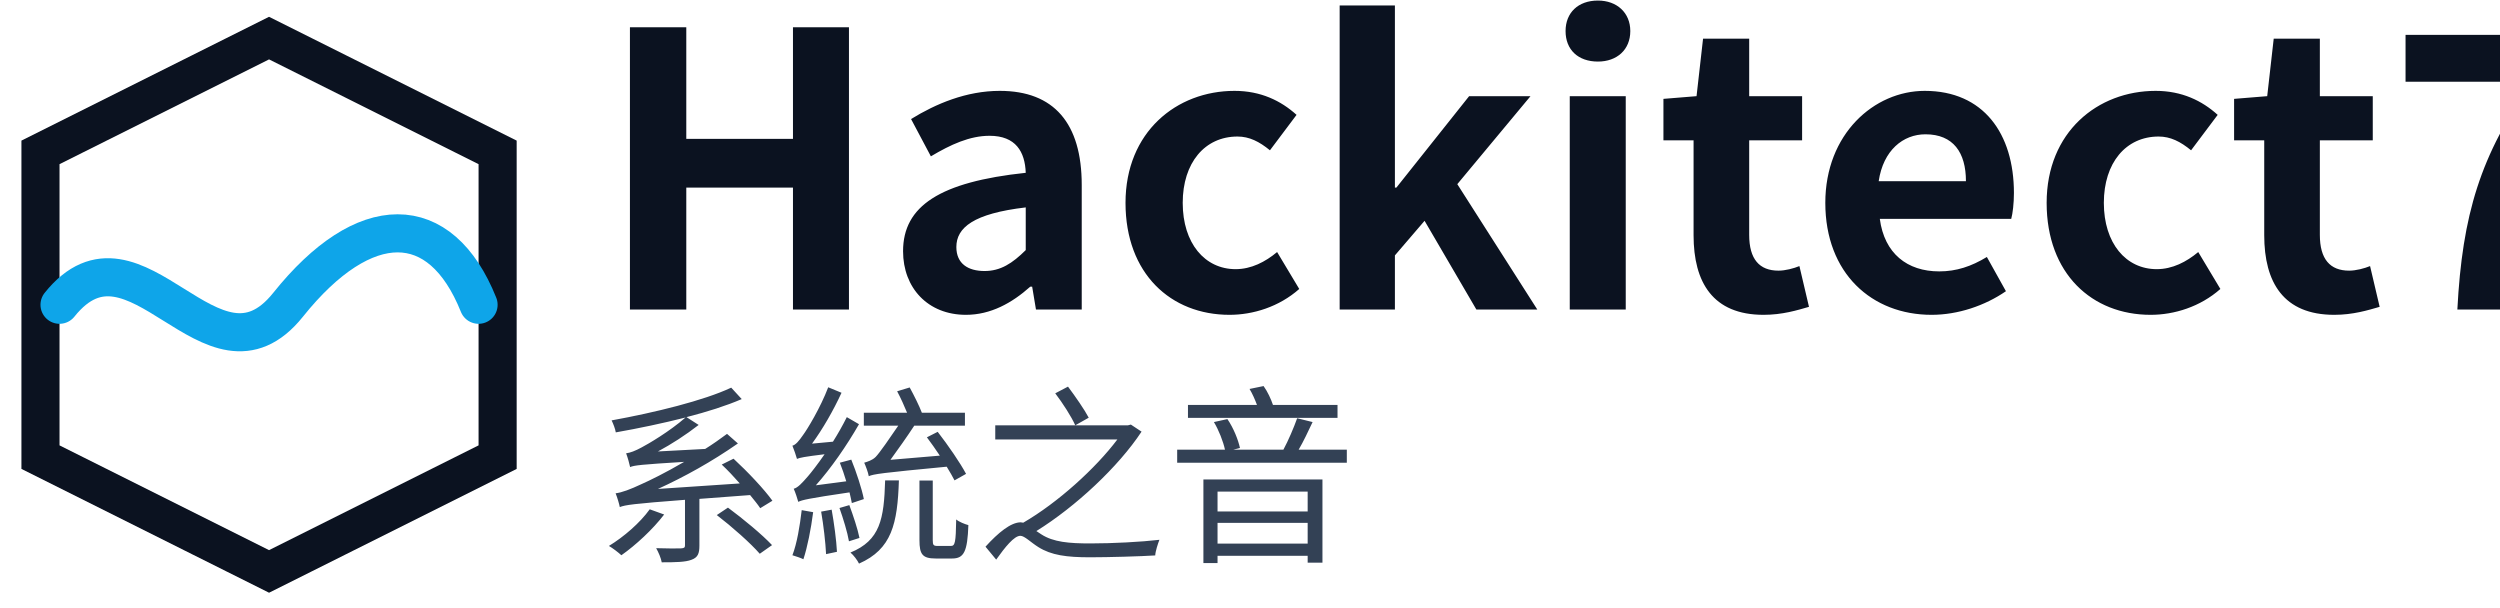
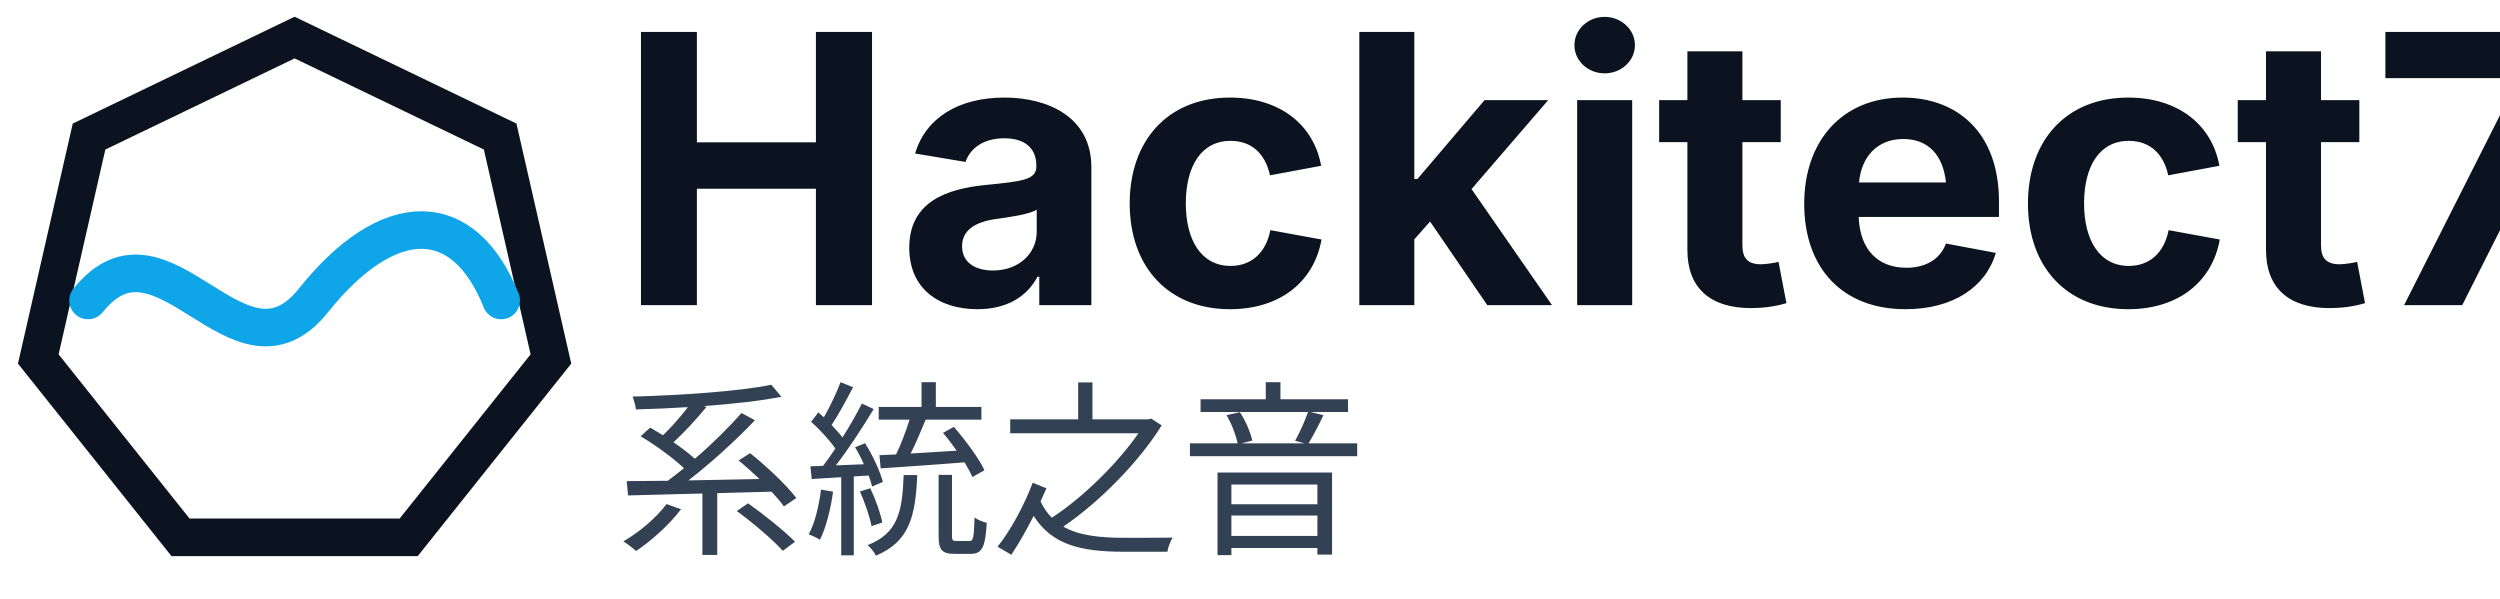
- <svg xmlns="http://www.w3.org/2000/svg" viewBox="30 24 420 102">
+ <svg xmlns="http://www.w3.org/2000/svg" viewBox="25 24 426 102">
  <defs>
    <style>
      .hex { fill: none; stroke: #0b1220; stroke-width: 4; }
      .wave { fill: none; stroke: #0ea5e9; stroke-width: 4; stroke-linecap: round; }
-       .brand { font: 700 64px 'Segoe UI', system-ui, -apple-system, BlinkMacSystemFont, 'PingFang HK', 'Noto Sans HK', 'Microsoft JhengHei', 'Source Han Sans HK', 'Noto Sans CJK HK', Arial, sans-serif; fill: #0b1220; }
-       .tag { font: 400 32px 'Inter', 'Segoe UI', system-ui, -apple-system, BlinkMacSystemFont, 'PingFang HK', 'Noto Sans HK', 'Microsoft JhengHei', 'Source Han Sans HK', 'Noto Sans CJK HK', Arial, sans-serif; fill: #334155; }
+       .brand { font: 700 64px 'Segoe UI', 'Inter', Arial, sans-serif; fill: #0b1220; }
+       .tag { font: 400 32px 'Segoe UI', 'Inter', Arial, sans-serif; fill: #334155; }
    </style>
  </defs>
  <g transform="translate(24,24) scale(1.6)">
-     <polygon class="hex" points="32,4 56,16 56,48 32,60 8,48 8,16" />
+     <polygon class="hex" points="32.000,4.000 53.891,14.542 59.298,38.231 44.149,57.227 19.851,57.227 4.702,38.231 10.109,14.542" />
    <path class="wave" d="M10,32 C18,22 26,42 34,32 S50,22 54,32" />
  </g>
  <text class="brand" x="130" y="76">Hackitect7</text>
  <text class="tag" x="130" y="116">系統之音</text>
</svg>
